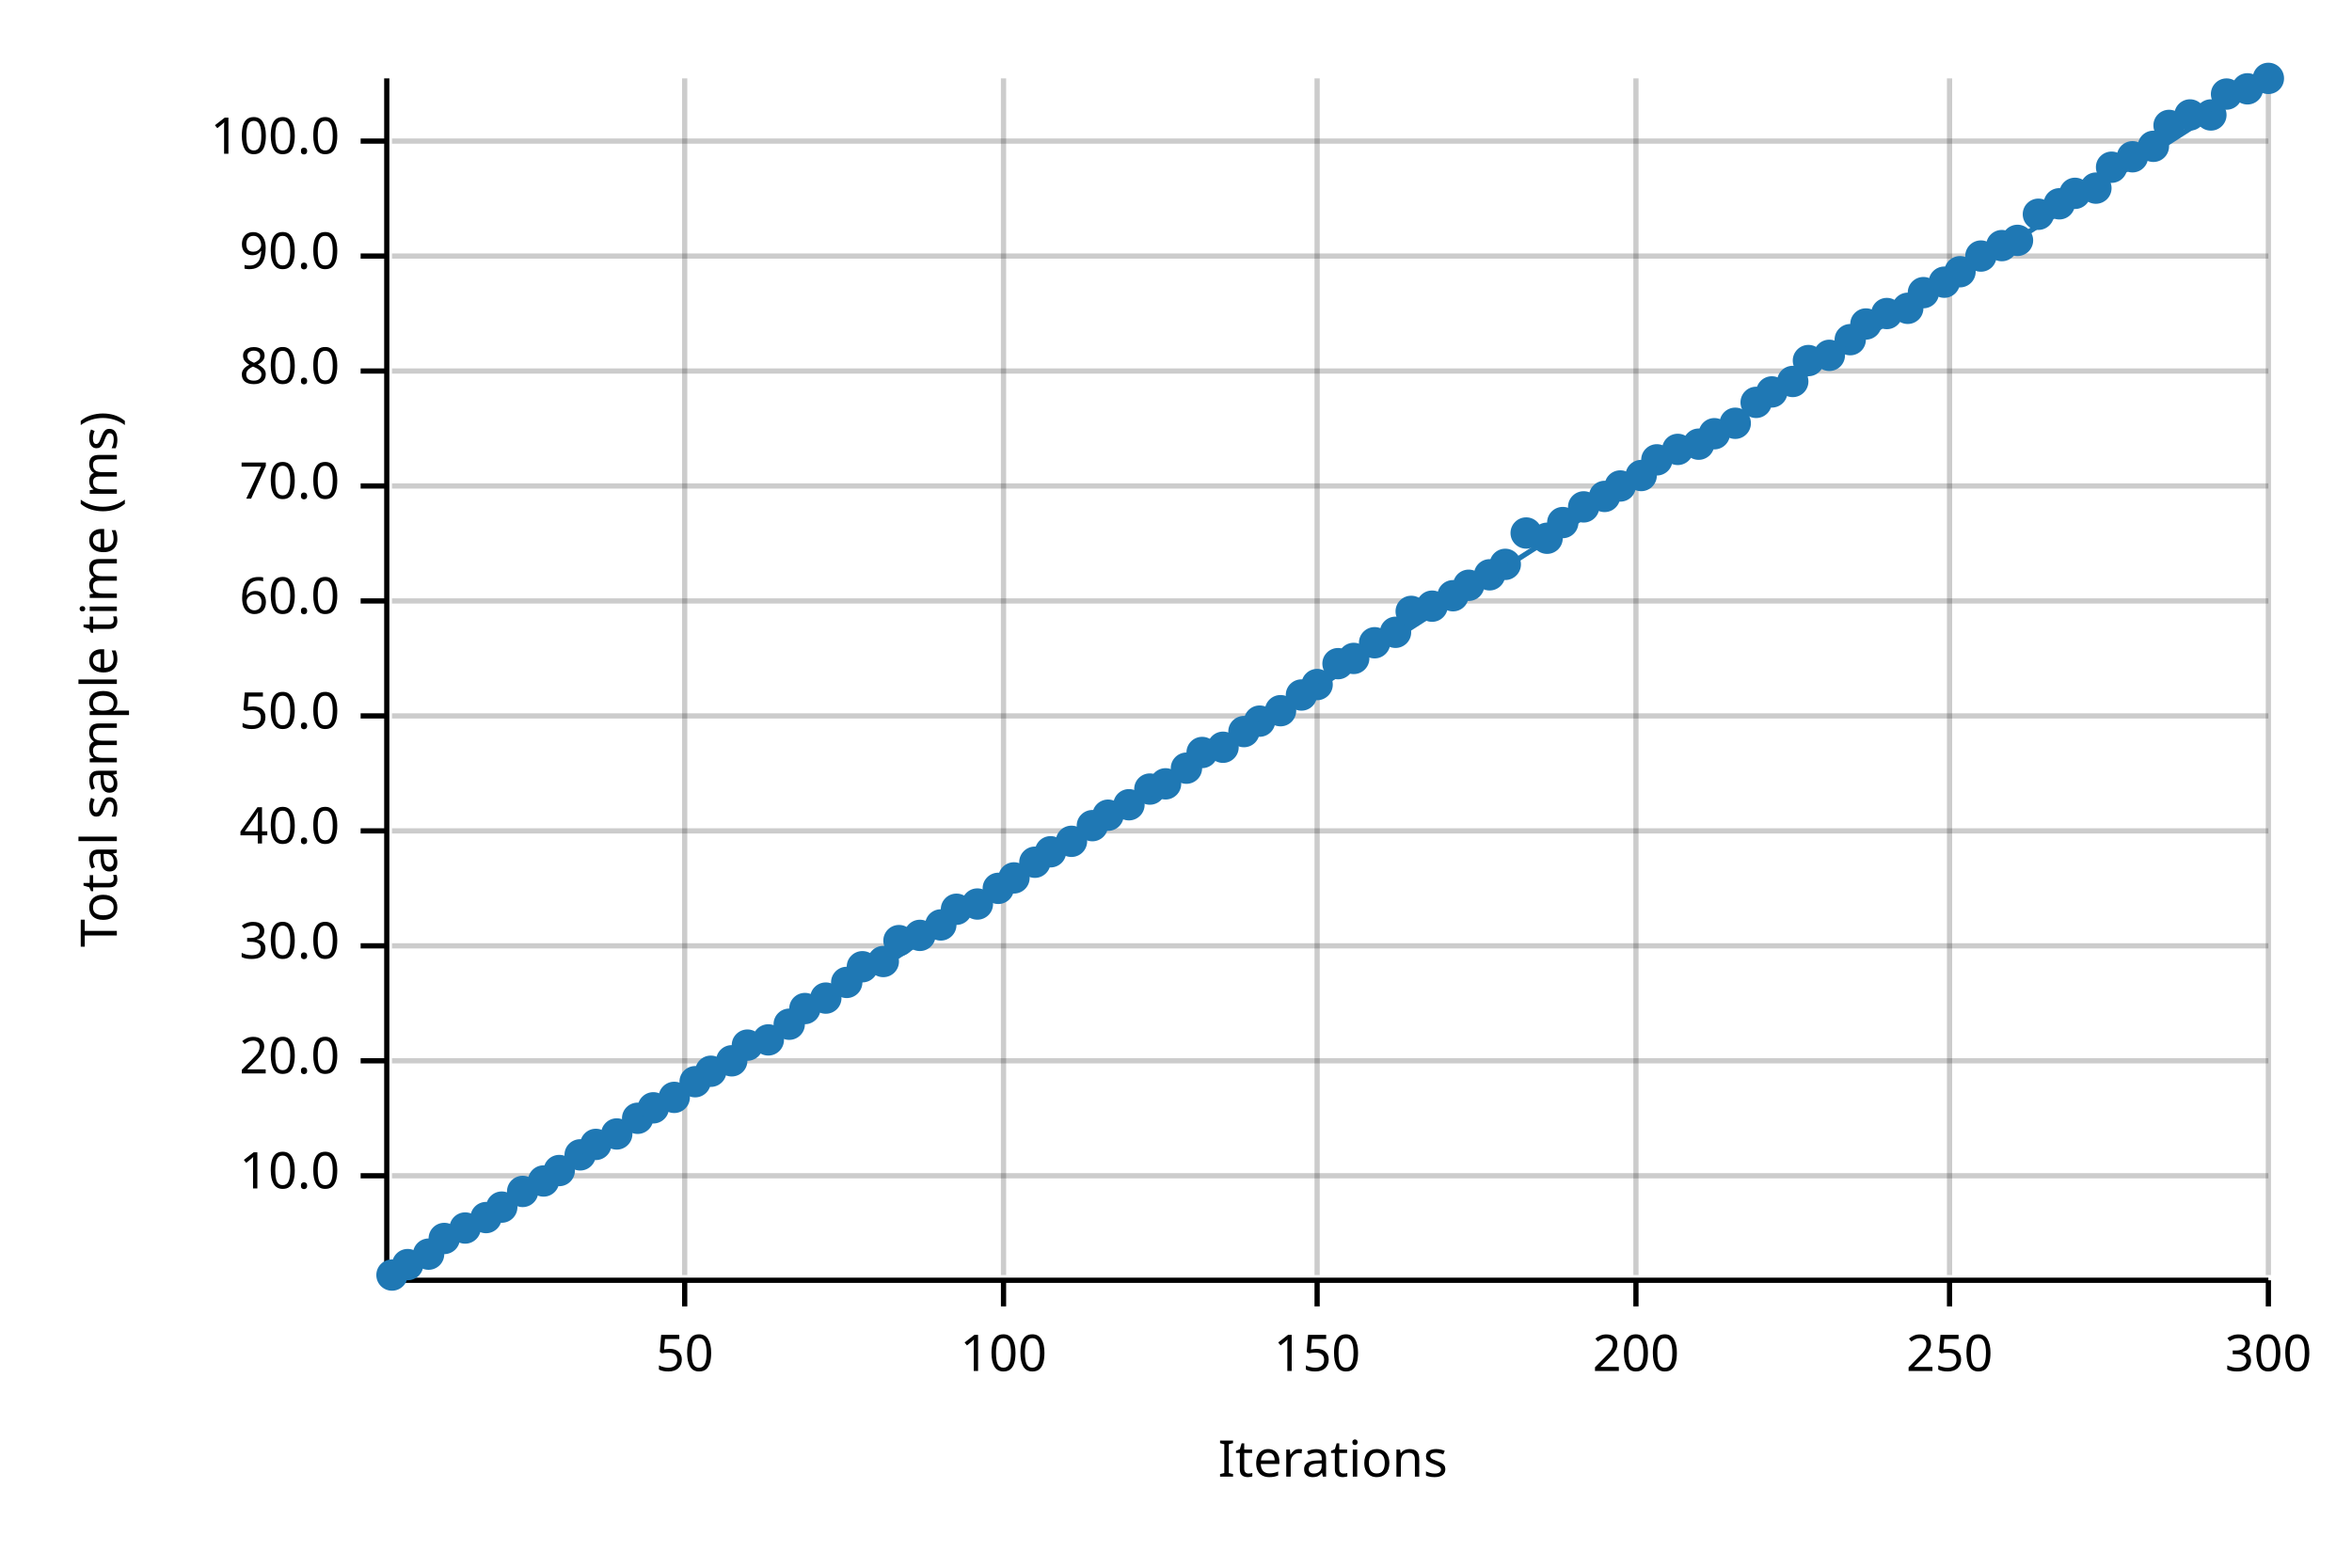
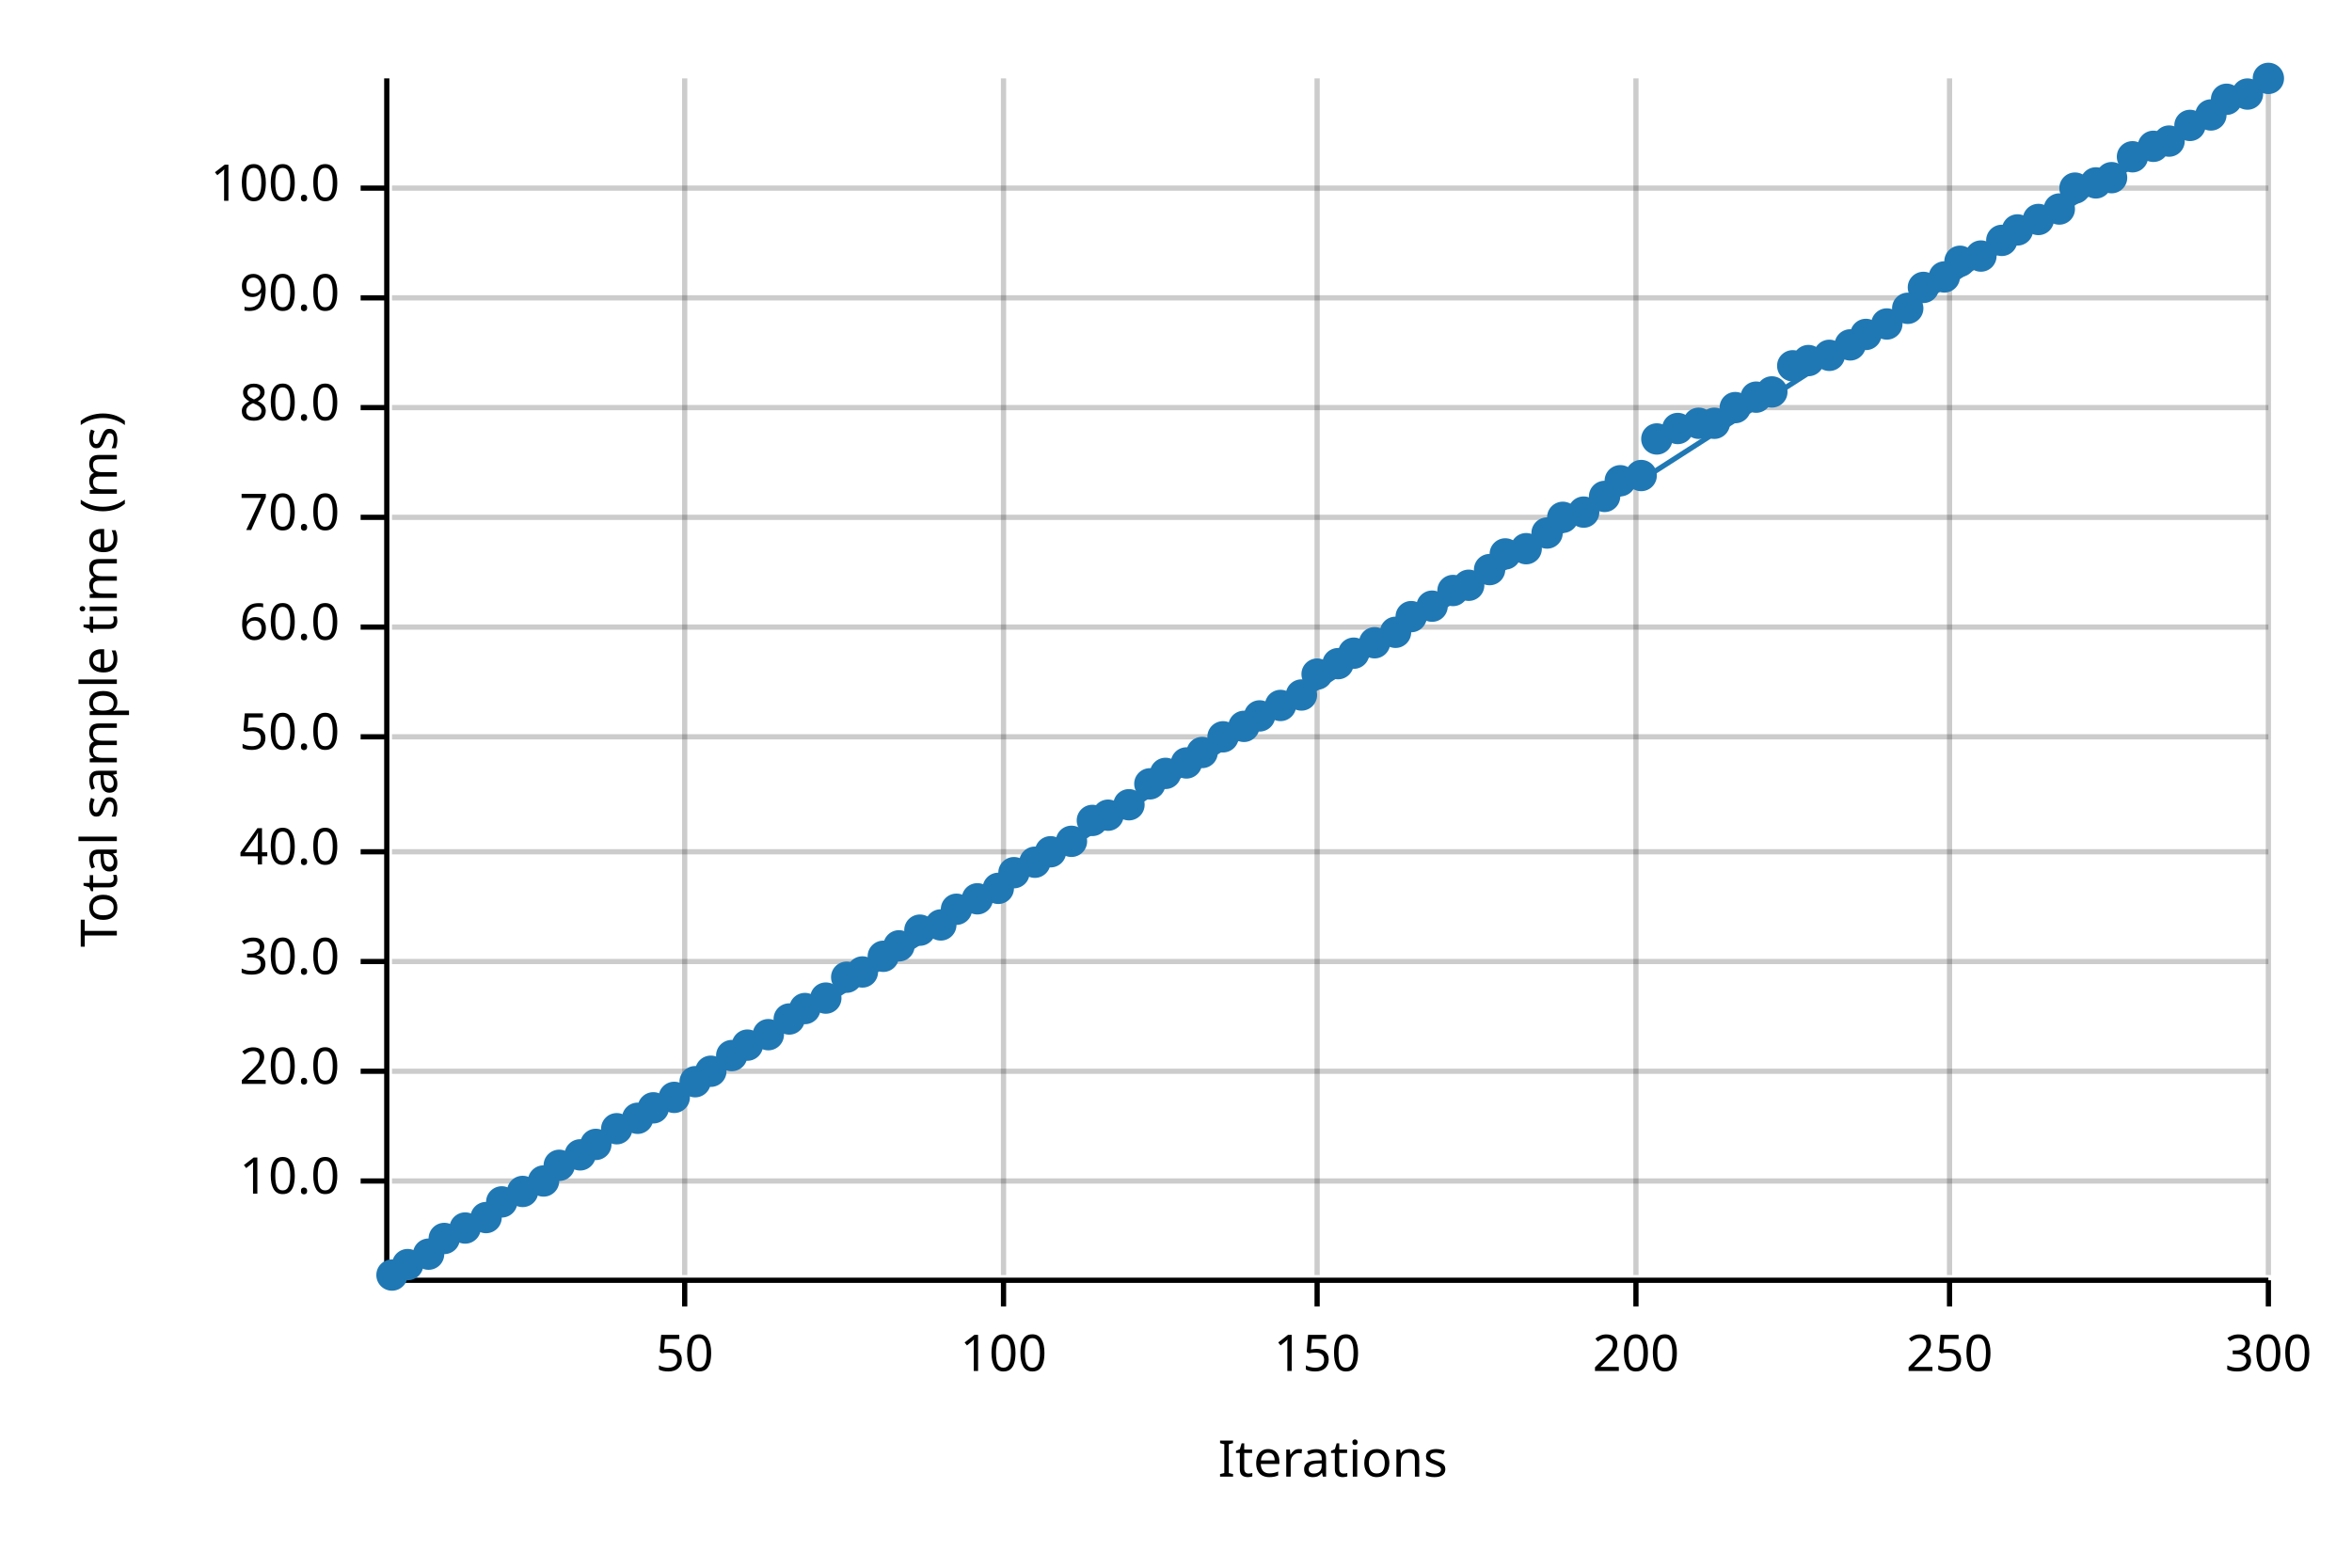
<svg xmlns="http://www.w3.org/2000/svg" width="450" height="300" viewBox="0 0 450 300">
  <text x="15" y="130" dy="0.76em" text-anchor="middle" font-family="sans-serif" font-size="9.677" opacity="1" fill="#000000" transform="rotate(270, 15, 130)">
Total sample time (ms)
</text>
  <text x="255" y="285" dy="-0.5ex" text-anchor="middle" font-family="sans-serif" font-size="9.677" opacity="1" fill="#000000">
Iterations
</text>
  <line opacity="0.2" stroke="#000000" stroke-width="1" x1="131" y1="244" x2="131" y2="15" />
  <line opacity="0.2" stroke="#000000" stroke-width="1" x1="192" y1="244" x2="192" y2="15" />
  <line opacity="0.2" stroke="#000000" stroke-width="1" x1="252" y1="244" x2="252" y2="15" />
  <line opacity="0.2" stroke="#000000" stroke-width="1" x1="313" y1="244" x2="313" y2="15" />
  <line opacity="0.2" stroke="#000000" stroke-width="1" x1="373" y1="244" x2="373" y2="15" />
  <line opacity="0.2" stroke="#000000" stroke-width="1" x1="434" y1="244" x2="434" y2="15" />
-   <line opacity="0.2" stroke="#000000" stroke-width="1" x1="75" y1="225" x2="434" y2="225" />
-   <line opacity="0.2" stroke="#000000" stroke-width="1" x1="75" y1="203" x2="434" y2="203" />
-   <line opacity="0.2" stroke="#000000" stroke-width="1" x1="75" y1="181" x2="434" y2="181" />
-   <line opacity="0.2" stroke="#000000" stroke-width="1" x1="75" y1="159" x2="434" y2="159" />
-   <line opacity="0.2" stroke="#000000" stroke-width="1" x1="75" y1="137" x2="434" y2="137" />
-   <line opacity="0.2" stroke="#000000" stroke-width="1" x1="75" y1="115" x2="434" y2="115" />
-   <line opacity="0.2" stroke="#000000" stroke-width="1" x1="75" y1="93" x2="434" y2="93" />
-   <line opacity="0.2" stroke="#000000" stroke-width="1" x1="75" y1="71" x2="434" y2="71" />
-   <line opacity="0.2" stroke="#000000" stroke-width="1" x1="75" y1="49" x2="434" y2="49" />
-   <line opacity="0.2" stroke="#000000" stroke-width="1" x1="75" y1="27" x2="434" y2="27" />
+   <line opacity="0.2" stroke="#000000" stroke-width="1" x1="75" y1="226" x2="434" y2="226" />
+   <line opacity="0.2" stroke="#000000" stroke-width="1" x1="75" y1="205" x2="434" y2="205" />
+   <line opacity="0.2" stroke="#000000" stroke-width="1" x1="75" y1="184" x2="434" y2="184" />
+   <line opacity="0.2" stroke="#000000" stroke-width="1" x1="75" y1="163" x2="434" y2="163" />
+   <line opacity="0.2" stroke="#000000" stroke-width="1" x1="75" y1="141" x2="434" y2="141" />
+   <line opacity="0.2" stroke="#000000" stroke-width="1" x1="75" y1="120" x2="434" y2="120" />
+   <line opacity="0.2" stroke="#000000" stroke-width="1" x1="75" y1="99" x2="434" y2="99" />
+   <line opacity="0.2" stroke="#000000" stroke-width="1" x1="75" y1="78" x2="434" y2="78" />
+   <line opacity="0.2" stroke="#000000" stroke-width="1" x1="75" y1="57" x2="434" y2="57" />
+   <line opacity="0.2" stroke="#000000" stroke-width="1" x1="75" y1="36" x2="434" y2="36" />
  <polyline fill="none" opacity="1" stroke="#000000" stroke-width="1" points="74,15 74,244 " />
-   <text x="65" y="225" dy="0.5ex" text-anchor="end" font-family="sans-serif" font-size="9.677" opacity="1" fill="#000000">
+   <text x="65" y="226" dy="0.5ex" text-anchor="end" font-family="sans-serif" font-size="9.677" opacity="1" fill="#000000">
10.0
</text>
-   <polyline fill="none" opacity="1" stroke="#000000" stroke-width="1" points="69,225 74,225 " />
-   <text x="65" y="203" dy="0.5ex" text-anchor="end" font-family="sans-serif" font-size="9.677" opacity="1" fill="#000000">
+   <polyline fill="none" opacity="1" stroke="#000000" stroke-width="1" points="69,226 74,226 " />
+   <text x="65" y="205" dy="0.5ex" text-anchor="end" font-family="sans-serif" font-size="9.677" opacity="1" fill="#000000">
20.0
</text>
-   <polyline fill="none" opacity="1" stroke="#000000" stroke-width="1" points="69,203 74,203 " />
-   <text x="65" y="181" dy="0.5ex" text-anchor="end" font-family="sans-serif" font-size="9.677" opacity="1" fill="#000000">
+   <polyline fill="none" opacity="1" stroke="#000000" stroke-width="1" points="69,205 74,205 " />
+   <text x="65" y="184" dy="0.5ex" text-anchor="end" font-family="sans-serif" font-size="9.677" opacity="1" fill="#000000">
30.0
</text>
-   <polyline fill="none" opacity="1" stroke="#000000" stroke-width="1" points="69,181 74,181 " />
-   <text x="65" y="159" dy="0.5ex" text-anchor="end" font-family="sans-serif" font-size="9.677" opacity="1" fill="#000000">
+   <polyline fill="none" opacity="1" stroke="#000000" stroke-width="1" points="69,184 74,184 " />
+   <text x="65" y="163" dy="0.5ex" text-anchor="end" font-family="sans-serif" font-size="9.677" opacity="1" fill="#000000">
40.0
</text>
-   <polyline fill="none" opacity="1" stroke="#000000" stroke-width="1" points="69,159 74,159 " />
-   <text x="65" y="137" dy="0.5ex" text-anchor="end" font-family="sans-serif" font-size="9.677" opacity="1" fill="#000000">
+   <polyline fill="none" opacity="1" stroke="#000000" stroke-width="1" points="69,163 74,163 " />
+   <text x="65" y="141" dy="0.5ex" text-anchor="end" font-family="sans-serif" font-size="9.677" opacity="1" fill="#000000">
50.0
</text>
-   <polyline fill="none" opacity="1" stroke="#000000" stroke-width="1" points="69,137 74,137 " />
-   <text x="65" y="115" dy="0.5ex" text-anchor="end" font-family="sans-serif" font-size="9.677" opacity="1" fill="#000000">
+   <polyline fill="none" opacity="1" stroke="#000000" stroke-width="1" points="69,141 74,141 " />
+   <text x="65" y="120" dy="0.5ex" text-anchor="end" font-family="sans-serif" font-size="9.677" opacity="1" fill="#000000">
60.0
</text>
-   <polyline fill="none" opacity="1" stroke="#000000" stroke-width="1" points="69,115 74,115 " />
-   <text x="65" y="93" dy="0.5ex" text-anchor="end" font-family="sans-serif" font-size="9.677" opacity="1" fill="#000000">
+   <polyline fill="none" opacity="1" stroke="#000000" stroke-width="1" points="69,120 74,120 " />
+   <text x="65" y="99" dy="0.5ex" text-anchor="end" font-family="sans-serif" font-size="9.677" opacity="1" fill="#000000">
70.0
</text>
-   <polyline fill="none" opacity="1" stroke="#000000" stroke-width="1" points="69,93 74,93 " />
-   <text x="65" y="71" dy="0.5ex" text-anchor="end" font-family="sans-serif" font-size="9.677" opacity="1" fill="#000000">
+   <polyline fill="none" opacity="1" stroke="#000000" stroke-width="1" points="69,99 74,99 " />
+   <text x="65" y="78" dy="0.5ex" text-anchor="end" font-family="sans-serif" font-size="9.677" opacity="1" fill="#000000">
80.0
</text>
-   <polyline fill="none" opacity="1" stroke="#000000" stroke-width="1" points="69,71 74,71 " />
-   <text x="65" y="49" dy="0.5ex" text-anchor="end" font-family="sans-serif" font-size="9.677" opacity="1" fill="#000000">
+   <polyline fill="none" opacity="1" stroke="#000000" stroke-width="1" points="69,78 74,78 " />
+   <text x="65" y="57" dy="0.5ex" text-anchor="end" font-family="sans-serif" font-size="9.677" opacity="1" fill="#000000">
90.0
</text>
-   <polyline fill="none" opacity="1" stroke="#000000" stroke-width="1" points="69,49 74,49 " />
-   <text x="65" y="27" dy="0.5ex" text-anchor="end" font-family="sans-serif" font-size="9.677" opacity="1" fill="#000000">
+   <polyline fill="none" opacity="1" stroke="#000000" stroke-width="1" points="69,57 74,57 " />
+   <text x="65" y="36" dy="0.5ex" text-anchor="end" font-family="sans-serif" font-size="9.677" opacity="1" fill="#000000">
100.0
</text>
-   <polyline fill="none" opacity="1" stroke="#000000" stroke-width="1" points="69,27 74,27 " />
+   <polyline fill="none" opacity="1" stroke="#000000" stroke-width="1" points="69,36 74,36 " />
  <polyline fill="none" opacity="1" stroke="#000000" stroke-width="1" points="75,245 434,245 " />
  <text x="131" y="255" dy="0.76em" text-anchor="middle" font-family="sans-serif" font-size="9.677" opacity="1" fill="#000000">
50
</text>
  <polyline fill="none" opacity="1" stroke="#000000" stroke-width="1" points="131,245 131,250 " />
  <text x="192" y="255" dy="0.76em" text-anchor="middle" font-family="sans-serif" font-size="9.677" opacity="1" fill="#000000">
100
</text>
  <polyline fill="none" opacity="1" stroke="#000000" stroke-width="1" points="192,245 192,250 " />
  <text x="252" y="255" dy="0.76em" text-anchor="middle" font-family="sans-serif" font-size="9.677" opacity="1" fill="#000000">
150
</text>
  <polyline fill="none" opacity="1" stroke="#000000" stroke-width="1" points="252,245 252,250 " />
  <text x="313" y="255" dy="0.76em" text-anchor="middle" font-family="sans-serif" font-size="9.677" opacity="1" fill="#000000">
200
</text>
  <polyline fill="none" opacity="1" stroke="#000000" stroke-width="1" points="313,245 313,250 " />
  <text x="373" y="255" dy="0.76em" text-anchor="middle" font-family="sans-serif" font-size="9.677" opacity="1" fill="#000000">
250
</text>
  <polyline fill="none" opacity="1" stroke="#000000" stroke-width="1" points="373,245 373,250 " />
  <text x="434" y="255" dy="0.76em" text-anchor="middle" font-family="sans-serif" font-size="9.677" opacity="1" fill="#000000">
300
</text>
  <polyline fill="none" opacity="1" stroke="#000000" stroke-width="1" points="434,245 434,250 " />
  <circle cx="75" cy="244" r="3" opacity="1" fill="#1F78B4" stroke="none" stroke-width="1" />
  <circle cx="78" cy="242" r="3" opacity="1" fill="#1F78B4" stroke="none" stroke-width="1" />
  <circle cx="82" cy="240" r="3" opacity="1" fill="#1F78B4" stroke="none" stroke-width="1" />
  <circle cx="85" cy="237" r="3" opacity="1" fill="#1F78B4" stroke="none" stroke-width="1" />
  <circle cx="89" cy="235" r="3" opacity="1" fill="#1F78B4" stroke="none" stroke-width="1" />
  <circle cx="93" cy="233" r="3" opacity="1" fill="#1F78B4" stroke="none" stroke-width="1" />
-   <circle cx="96" cy="231" r="3" opacity="1" fill="#1F78B4" stroke="none" stroke-width="1" />
+   <circle cx="96" cy="230" r="3" opacity="1" fill="#1F78B4" stroke="none" stroke-width="1" />
  <circle cx="100" cy="228" r="3" opacity="1" fill="#1F78B4" stroke="none" stroke-width="1" />
  <circle cx="104" cy="226" r="3" opacity="1" fill="#1F78B4" stroke="none" stroke-width="1" />
-   <circle cx="107" cy="224" r="3" opacity="1" fill="#1F78B4" stroke="none" stroke-width="1" />
+   <circle cx="107" cy="223" r="3" opacity="1" fill="#1F78B4" stroke="none" stroke-width="1" />
  <circle cx="111" cy="221" r="3" opacity="1" fill="#1F78B4" stroke="none" stroke-width="1" />
  <circle cx="114" cy="219" r="3" opacity="1" fill="#1F78B4" stroke="none" stroke-width="1" />
-   <circle cx="118" cy="217" r="3" opacity="1" fill="#1F78B4" stroke="none" stroke-width="1" />
+   <circle cx="118" cy="216" r="3" opacity="1" fill="#1F78B4" stroke="none" stroke-width="1" />
  <circle cx="122" cy="214" r="3" opacity="1" fill="#1F78B4" stroke="none" stroke-width="1" />
  <circle cx="125" cy="212" r="3" opacity="1" fill="#1F78B4" stroke="none" stroke-width="1" />
  <circle cx="129" cy="210" r="3" opacity="1" fill="#1F78B4" stroke="none" stroke-width="1" />
  <circle cx="133" cy="207" r="3" opacity="1" fill="#1F78B4" stroke="none" stroke-width="1" />
  <circle cx="136" cy="205" r="3" opacity="1" fill="#1F78B4" stroke="none" stroke-width="1" />
-   <circle cx="140" cy="203" r="3" opacity="1" fill="#1F78B4" stroke="none" stroke-width="1" />
+   <circle cx="140" cy="202" r="3" opacity="1" fill="#1F78B4" stroke="none" stroke-width="1" />
  <circle cx="143" cy="200" r="3" opacity="1" fill="#1F78B4" stroke="none" stroke-width="1" />
-   <circle cx="147" cy="199" r="3" opacity="1" fill="#1F78B4" stroke="none" stroke-width="1" />
-   <circle cx="151" cy="196" r="3" opacity="1" fill="#1F78B4" stroke="none" stroke-width="1" />
+   <circle cx="147" cy="198" r="3" opacity="1" fill="#1F78B4" stroke="none" stroke-width="1" />
+   <circle cx="151" cy="195" r="3" opacity="1" fill="#1F78B4" stroke="none" stroke-width="1" />
  <circle cx="154" cy="193" r="3" opacity="1" fill="#1F78B4" stroke="none" stroke-width="1" />
  <circle cx="158" cy="191" r="3" opacity="1" fill="#1F78B4" stroke="none" stroke-width="1" />
-   <circle cx="162" cy="188" r="3" opacity="1" fill="#1F78B4" stroke="none" stroke-width="1" />
-   <circle cx="165" cy="185" r="3" opacity="1" fill="#1F78B4" stroke="none" stroke-width="1" />
-   <circle cx="169" cy="184" r="3" opacity="1" fill="#1F78B4" stroke="none" stroke-width="1" />
-   <circle cx="172" cy="180" r="3" opacity="1" fill="#1F78B4" stroke="none" stroke-width="1" />
-   <circle cx="176" cy="179" r="3" opacity="1" fill="#1F78B4" stroke="none" stroke-width="1" />
+   <circle cx="162" cy="187" r="3" opacity="1" fill="#1F78B4" stroke="none" stroke-width="1" />
+   <circle cx="165" cy="186" r="3" opacity="1" fill="#1F78B4" stroke="none" stroke-width="1" />
+   <circle cx="169" cy="183" r="3" opacity="1" fill="#1F78B4" stroke="none" stroke-width="1" />
+   <circle cx="172" cy="181" r="3" opacity="1" fill="#1F78B4" stroke="none" stroke-width="1" />
+   <circle cx="176" cy="178" r="3" opacity="1" fill="#1F78B4" stroke="none" stroke-width="1" />
  <circle cx="180" cy="177" r="3" opacity="1" fill="#1F78B4" stroke="none" stroke-width="1" />
  <circle cx="183" cy="174" r="3" opacity="1" fill="#1F78B4" stroke="none" stroke-width="1" />
-   <circle cx="187" cy="173" r="3" opacity="1" fill="#1F78B4" stroke="none" stroke-width="1" />
+   <circle cx="187" cy="172" r="3" opacity="1" fill="#1F78B4" stroke="none" stroke-width="1" />
  <circle cx="191" cy="170" r="3" opacity="1" fill="#1F78B4" stroke="none" stroke-width="1" />
-   <circle cx="194" cy="168" r="3" opacity="1" fill="#1F78B4" stroke="none" stroke-width="1" />
+   <circle cx="194" cy="167" r="3" opacity="1" fill="#1F78B4" stroke="none" stroke-width="1" />
  <circle cx="198" cy="165" r="3" opacity="1" fill="#1F78B4" stroke="none" stroke-width="1" />
  <circle cx="201" cy="163" r="3" opacity="1" fill="#1F78B4" stroke="none" stroke-width="1" />
  <circle cx="205" cy="161" r="3" opacity="1" fill="#1F78B4" stroke="none" stroke-width="1" />
-   <circle cx="209" cy="158" r="3" opacity="1" fill="#1F78B4" stroke="none" stroke-width="1" />
+   <circle cx="209" cy="157" r="3" opacity="1" fill="#1F78B4" stroke="none" stroke-width="1" />
  <circle cx="212" cy="156" r="3" opacity="1" fill="#1F78B4" stroke="none" stroke-width="1" />
  <circle cx="216" cy="154" r="3" opacity="1" fill="#1F78B4" stroke="none" stroke-width="1" />
-   <circle cx="220" cy="151" r="3" opacity="1" fill="#1F78B4" stroke="none" stroke-width="1" />
-   <circle cx="223" cy="150" r="3" opacity="1" fill="#1F78B4" stroke="none" stroke-width="1" />
-   <circle cx="227" cy="147" r="3" opacity="1" fill="#1F78B4" stroke="none" stroke-width="1" />
+   <circle cx="220" cy="150" r="3" opacity="1" fill="#1F78B4" stroke="none" stroke-width="1" />
+   <circle cx="223" cy="148" r="3" opacity="1" fill="#1F78B4" stroke="none" stroke-width="1" />
+   <circle cx="227" cy="146" r="3" opacity="1" fill="#1F78B4" stroke="none" stroke-width="1" />
  <circle cx="230" cy="144" r="3" opacity="1" fill="#1F78B4" stroke="none" stroke-width="1" />
-   <circle cx="234" cy="143" r="3" opacity="1" fill="#1F78B4" stroke="none" stroke-width="1" />
-   <circle cx="238" cy="140" r="3" opacity="1" fill="#1F78B4" stroke="none" stroke-width="1" />
-   <circle cx="241" cy="138" r="3" opacity="1" fill="#1F78B4" stroke="none" stroke-width="1" />
-   <circle cx="245" cy="136" r="3" opacity="1" fill="#1F78B4" stroke="none" stroke-width="1" />
+   <circle cx="234" cy="141" r="3" opacity="1" fill="#1F78B4" stroke="none" stroke-width="1" />
+   <circle cx="238" cy="139" r="3" opacity="1" fill="#1F78B4" stroke="none" stroke-width="1" />
+   <circle cx="241" cy="137" r="3" opacity="1" fill="#1F78B4" stroke="none" stroke-width="1" />
+   <circle cx="245" cy="135" r="3" opacity="1" fill="#1F78B4" stroke="none" stroke-width="1" />
  <circle cx="249" cy="133" r="3" opacity="1" fill="#1F78B4" stroke="none" stroke-width="1" />
-   <circle cx="252" cy="131" r="3" opacity="1" fill="#1F78B4" stroke="none" stroke-width="1" />
+   <circle cx="252" cy="129" r="3" opacity="1" fill="#1F78B4" stroke="none" stroke-width="1" />
  <circle cx="256" cy="127" r="3" opacity="1" fill="#1F78B4" stroke="none" stroke-width="1" />
-   <circle cx="259" cy="126" r="3" opacity="1" fill="#1F78B4" stroke="none" stroke-width="1" />
+   <circle cx="259" cy="125" r="3" opacity="1" fill="#1F78B4" stroke="none" stroke-width="1" />
  <circle cx="263" cy="123" r="3" opacity="1" fill="#1F78B4" stroke="none" stroke-width="1" />
  <circle cx="267" cy="121" r="3" opacity="1" fill="#1F78B4" stroke="none" stroke-width="1" />
-   <circle cx="270" cy="117" r="3" opacity="1" fill="#1F78B4" stroke="none" stroke-width="1" />
+   <circle cx="270" cy="118" r="3" opacity="1" fill="#1F78B4" stroke="none" stroke-width="1" />
  <circle cx="274" cy="116" r="3" opacity="1" fill="#1F78B4" stroke="none" stroke-width="1" />
-   <circle cx="278" cy="114" r="3" opacity="1" fill="#1F78B4" stroke="none" stroke-width="1" />
+   <circle cx="278" cy="113" r="3" opacity="1" fill="#1F78B4" stroke="none" stroke-width="1" />
  <circle cx="281" cy="112" r="3" opacity="1" fill="#1F78B4" stroke="none" stroke-width="1" />
-   <circle cx="285" cy="110" r="3" opacity="1" fill="#1F78B4" stroke="none" stroke-width="1" />
-   <circle cx="288" cy="108" r="3" opacity="1" fill="#1F78B4" stroke="none" stroke-width="1" />
-   <circle cx="292" cy="102" r="3" opacity="1" fill="#1F78B4" stroke="none" stroke-width="1" />
-   <circle cx="296" cy="103" r="3" opacity="1" fill="#1F78B4" stroke="none" stroke-width="1" />
-   <circle cx="299" cy="100" r="3" opacity="1" fill="#1F78B4" stroke="none" stroke-width="1" />
-   <circle cx="303" cy="97" r="3" opacity="1" fill="#1F78B4" stroke="none" stroke-width="1" />
+   <circle cx="285" cy="109" r="3" opacity="1" fill="#1F78B4" stroke="none" stroke-width="1" />
+   <circle cx="288" cy="106" r="3" opacity="1" fill="#1F78B4" stroke="none" stroke-width="1" />
+   <circle cx="292" cy="105" r="3" opacity="1" fill="#1F78B4" stroke="none" stroke-width="1" />
+   <circle cx="296" cy="102" r="3" opacity="1" fill="#1F78B4" stroke="none" stroke-width="1" />
+   <circle cx="299" cy="99" r="3" opacity="1" fill="#1F78B4" stroke="none" stroke-width="1" />
+   <circle cx="303" cy="98" r="3" opacity="1" fill="#1F78B4" stroke="none" stroke-width="1" />
  <circle cx="307" cy="95" r="3" opacity="1" fill="#1F78B4" stroke="none" stroke-width="1" />
-   <circle cx="310" cy="93" r="3" opacity="1" fill="#1F78B4" stroke="none" stroke-width="1" />
+   <circle cx="310" cy="92" r="3" opacity="1" fill="#1F78B4" stroke="none" stroke-width="1" />
  <circle cx="314" cy="91" r="3" opacity="1" fill="#1F78B4" stroke="none" stroke-width="1" />
-   <circle cx="317" cy="88" r="3" opacity="1" fill="#1F78B4" stroke="none" stroke-width="1" />
-   <circle cx="321" cy="86" r="3" opacity="1" fill="#1F78B4" stroke="none" stroke-width="1" />
-   <circle cx="325" cy="85" r="3" opacity="1" fill="#1F78B4" stroke="none" stroke-width="1" />
-   <circle cx="328" cy="83" r="3" opacity="1" fill="#1F78B4" stroke="none" stroke-width="1" />
-   <circle cx="332" cy="81" r="3" opacity="1" fill="#1F78B4" stroke="none" stroke-width="1" />
-   <circle cx="336" cy="77" r="3" opacity="1" fill="#1F78B4" stroke="none" stroke-width="1" />
+   <circle cx="317" cy="84" r="3" opacity="1" fill="#1F78B4" stroke="none" stroke-width="1" />
+   <circle cx="321" cy="82" r="3" opacity="1" fill="#1F78B4" stroke="none" stroke-width="1" />
+   <circle cx="325" cy="81" r="3" opacity="1" fill="#1F78B4" stroke="none" stroke-width="1" />
+   <circle cx="328" cy="81" r="3" opacity="1" fill="#1F78B4" stroke="none" stroke-width="1" />
+   <circle cx="332" cy="78" r="3" opacity="1" fill="#1F78B4" stroke="none" stroke-width="1" />
+   <circle cx="336" cy="76" r="3" opacity="1" fill="#1F78B4" stroke="none" stroke-width="1" />
  <circle cx="339" cy="75" r="3" opacity="1" fill="#1F78B4" stroke="none" stroke-width="1" />
-   <circle cx="343" cy="73" r="3" opacity="1" fill="#1F78B4" stroke="none" stroke-width="1" />
+   <circle cx="343" cy="70" r="3" opacity="1" fill="#1F78B4" stroke="none" stroke-width="1" />
  <circle cx="346" cy="69" r="3" opacity="1" fill="#1F78B4" stroke="none" stroke-width="1" />
  <circle cx="350" cy="68" r="3" opacity="1" fill="#1F78B4" stroke="none" stroke-width="1" />
-   <circle cx="354" cy="65" r="3" opacity="1" fill="#1F78B4" stroke="none" stroke-width="1" />
-   <circle cx="357" cy="62" r="3" opacity="1" fill="#1F78B4" stroke="none" stroke-width="1" />
-   <circle cx="361" cy="60" r="3" opacity="1" fill="#1F78B4" stroke="none" stroke-width="1" />
+   <circle cx="354" cy="66" r="3" opacity="1" fill="#1F78B4" stroke="none" stroke-width="1" />
+   <circle cx="357" cy="64" r="3" opacity="1" fill="#1F78B4" stroke="none" stroke-width="1" />
+   <circle cx="361" cy="62" r="3" opacity="1" fill="#1F78B4" stroke="none" stroke-width="1" />
  <circle cx="365" cy="59" r="3" opacity="1" fill="#1F78B4" stroke="none" stroke-width="1" />
-   <circle cx="368" cy="56" r="3" opacity="1" fill="#1F78B4" stroke="none" stroke-width="1" />
-   <circle cx="372" cy="54" r="3" opacity="1" fill="#1F78B4" stroke="none" stroke-width="1" />
-   <circle cx="375" cy="52" r="3" opacity="1" fill="#1F78B4" stroke="none" stroke-width="1" />
+   <circle cx="368" cy="55" r="3" opacity="1" fill="#1F78B4" stroke="none" stroke-width="1" />
+   <circle cx="372" cy="53" r="3" opacity="1" fill="#1F78B4" stroke="none" stroke-width="1" />
+   <circle cx="375" cy="50" r="3" opacity="1" fill="#1F78B4" stroke="none" stroke-width="1" />
  <circle cx="379" cy="49" r="3" opacity="1" fill="#1F78B4" stroke="none" stroke-width="1" />
-   <circle cx="383" cy="47" r="3" opacity="1" fill="#1F78B4" stroke="none" stroke-width="1" />
-   <circle cx="386" cy="46" r="3" opacity="1" fill="#1F78B4" stroke="none" stroke-width="1" />
-   <circle cx="390" cy="41" r="3" opacity="1" fill="#1F78B4" stroke="none" stroke-width="1" />
-   <circle cx="394" cy="39" r="3" opacity="1" fill="#1F78B4" stroke="none" stroke-width="1" />
-   <circle cx="397" cy="37" r="3" opacity="1" fill="#1F78B4" stroke="none" stroke-width="1" />
-   <circle cx="401" cy="36" r="3" opacity="1" fill="#1F78B4" stroke="none" stroke-width="1" />
-   <circle cx="404" cy="32" r="3" opacity="1" fill="#1F78B4" stroke="none" stroke-width="1" />
+   <circle cx="383" cy="46" r="3" opacity="1" fill="#1F78B4" stroke="none" stroke-width="1" />
+   <circle cx="386" cy="44" r="3" opacity="1" fill="#1F78B4" stroke="none" stroke-width="1" />
+   <circle cx="390" cy="42" r="3" opacity="1" fill="#1F78B4" stroke="none" stroke-width="1" />
+   <circle cx="394" cy="40" r="3" opacity="1" fill="#1F78B4" stroke="none" stroke-width="1" />
+   <circle cx="397" cy="36" r="3" opacity="1" fill="#1F78B4" stroke="none" stroke-width="1" />
+   <circle cx="401" cy="35" r="3" opacity="1" fill="#1F78B4" stroke="none" stroke-width="1" />
+   <circle cx="404" cy="34" r="3" opacity="1" fill="#1F78B4" stroke="none" stroke-width="1" />
  <circle cx="408" cy="30" r="3" opacity="1" fill="#1F78B4" stroke="none" stroke-width="1" />
  <circle cx="412" cy="28" r="3" opacity="1" fill="#1F78B4" stroke="none" stroke-width="1" />
-   <circle cx="415" cy="24" r="3" opacity="1" fill="#1F78B4" stroke="none" stroke-width="1" />
-   <circle cx="419" cy="22" r="3" opacity="1" fill="#1F78B4" stroke="none" stroke-width="1" />
+   <circle cx="415" cy="27" r="3" opacity="1" fill="#1F78B4" stroke="none" stroke-width="1" />
+   <circle cx="419" cy="24" r="3" opacity="1" fill="#1F78B4" stroke="none" stroke-width="1" />
  <circle cx="423" cy="22" r="3" opacity="1" fill="#1F78B4" stroke="none" stroke-width="1" />
-   <circle cx="426" cy="18" r="3" opacity="1" fill="#1F78B4" stroke="none" stroke-width="1" />
-   <circle cx="430" cy="17" r="3" opacity="1" fill="#1F78B4" stroke="none" stroke-width="1" />
+   <circle cx="426" cy="19" r="3" opacity="1" fill="#1F78B4" stroke="none" stroke-width="1" />
+   <circle cx="430" cy="18" r="3" opacity="1" fill="#1F78B4" stroke="none" stroke-width="1" />
  <circle cx="434" cy="15" r="3" opacity="1" fill="#1F78B4" stroke="none" stroke-width="1" />
  <polyline fill="none" opacity="1" stroke="#1F78B4" stroke-width="1" points="75,245 434,15 " />
  <polygon opacity="0.25" fill="#1F78B4" points="75,245 434,15 434,15 " />
</svg>
